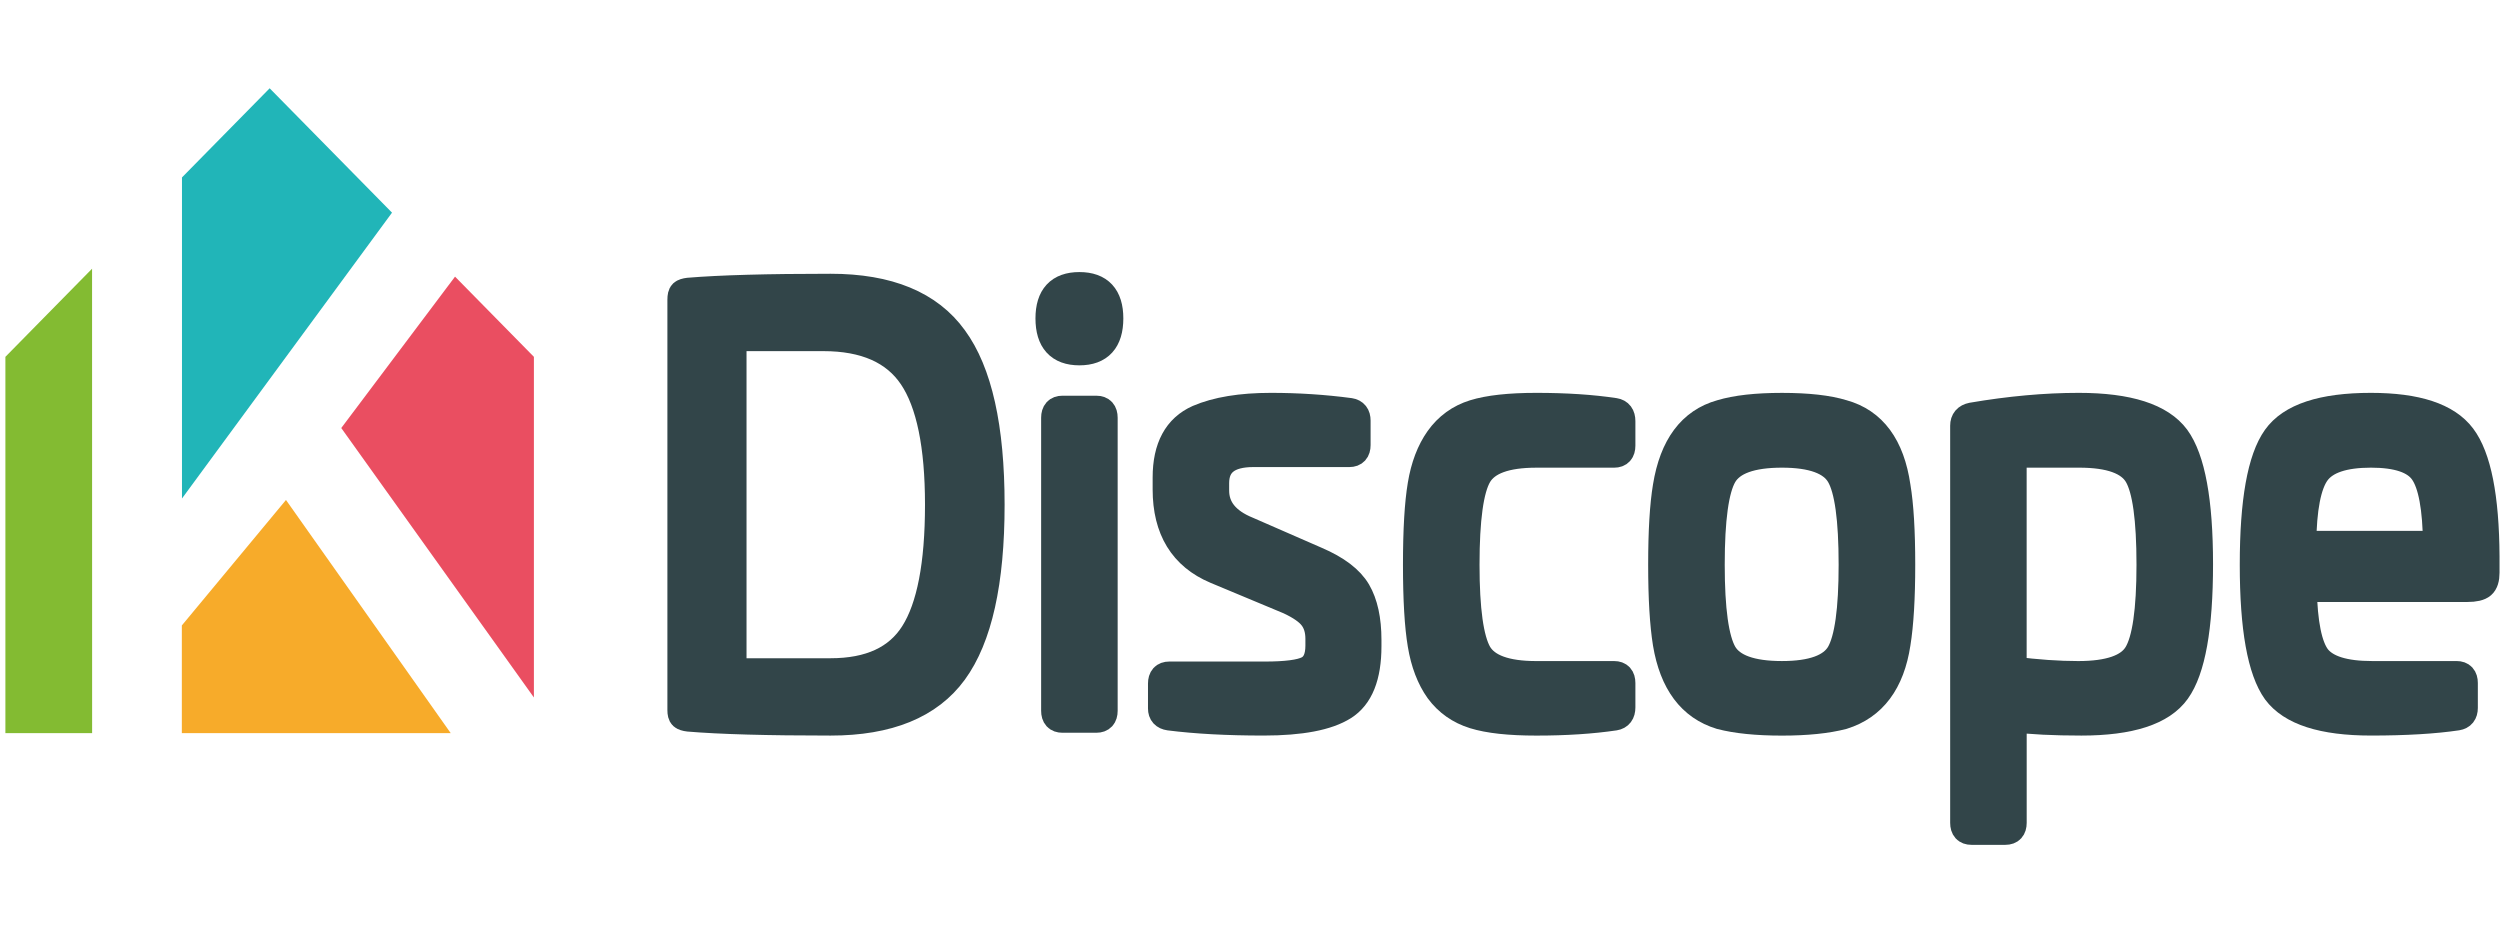
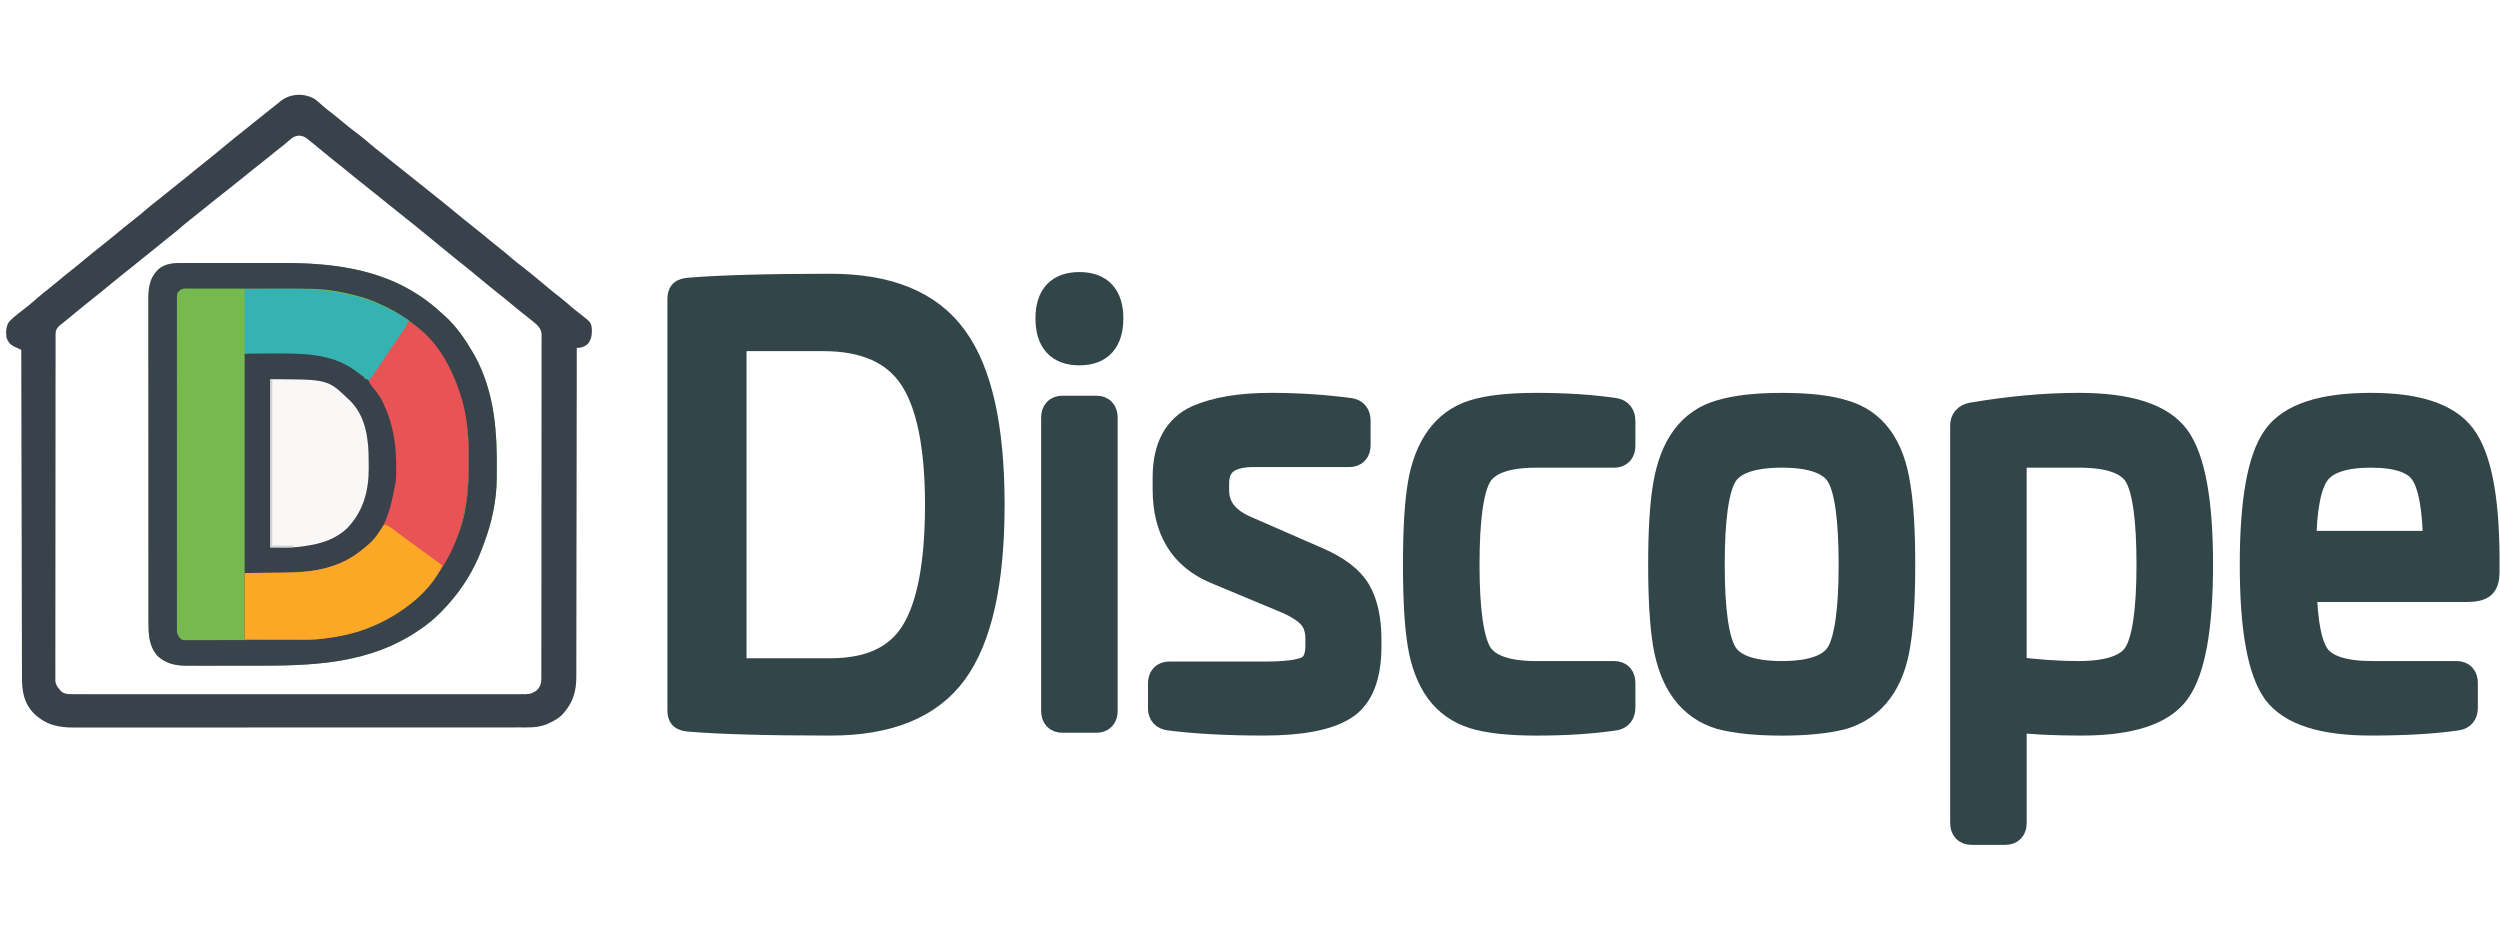
- <svg xmlns="http://www.w3.org/2000/svg" version="1.1" id="Layer_1" x="0px" y="0px" width="139px" height="52px" viewBox="0 0 139 52" enable-background="new 0 0 139 52" xml:space="preserve">
+ <svg xmlns="http://www.w3.org/2000/svg" xmlns:ns1="https://boxy-svg.com" version="1.1" id="Layer_1" x="0px" y="0px" width="139px" height="52px" viewBox="0 0 139 52" enable-background="new 0 0 139 52">
+   <defs>
+     <ns1:export>
+       <ns1:file format="svg" path="logo/kaleo.svg" />
+     </ns1:export>
+   </defs>
  <g>
-     <polygon id="Fill_yellow" fill="#F7AB2A" points="10.11,34.775 10.11,40.761 25.059,40.761 15.9,27.798  " />
-     <polygon id="Fill_red" fill="#EA4E61" points="29.685,38.779 29.685,19.84 25.3,15.381 18.974,23.798  " />
-     <polygon id="Fill_green" fill="#83BB32" points="0.3,19.84 0.3,40.761 5.122,40.761 5.119,14.94  " />
-     <polygon id="Fill_blue" fill="#21B5B8" points="14.993,4.909 10.118,9.865 10.118,27.716 21.796,11.824  " />
+     <path fill="#324549" stroke="#324549" stroke-width="1.5" stroke-miterlimit="10" d="M46.181,15.971c3.213,0,5.5,0.944,6.859,2.832 c1.377,1.878,2.066,4.962,2.066,9.259c0,4.302-0.689,7.396-2.066,9.285c-1.358,1.865-3.646,2.801-6.859,2.801 c-3.502,0-6.132-0.073-7.894-0.221c-0.173-0.021-0.287-0.059-0.344-0.111c-0.058-0.053-0.086-0.162-0.086-0.331V16.664 c0-0.189,0.028-0.309,0.086-0.362c0.058-0.053,0.172-0.09,0.344-0.111C40.049,16.045,42.679,15.971,46.181,15.971z M45.78,18.773 h-5.023v18.575h5.425c2.181,0,3.72-0.713,4.62-2.14c0.918-1.45,1.378-3.831,1.378-7.146c0-3.284-0.488-5.657-1.464-7.108 C49.739,19.501,48.094,18.773,45.78,18.773z" />
+     <path fill="#324549" stroke="#324549" stroke-width="1.5" stroke-miterlimit="10" d="M61.707,17.702 c0,1.239-0.563,1.861-1.692,1.861c-1.13,0-1.693-0.622-1.693-1.861c0-1.217,0.563-1.825,1.693-1.825 C61.144,15.877,61.707,16.485,61.707,17.702z M59.067,22.752h1.894c0.288,0,0.431,0.159,0.431,0.475v16.292 c0,0.315-0.144,0.472-0.431,0.472h-1.894c-0.287,0-0.43-0.156-0.43-0.472V23.227C58.638,22.912,58.78,22.752,59.067,22.752z" />
+     <path fill="#324549" stroke="#324549" stroke-width="1.5" stroke-miterlimit="10" d="M70.662,22.593 c1.493,0,2.957,0.095,4.393,0.286c0.269,0.042,0.4,0.211,0.4,0.506v1.36c0,0.315-0.144,0.474-0.428,0.474h-5.341 c-1.396,0-2.095,0.549-2.095,1.644v0.412c0,0.984,0.593,1.721,1.78,2.203l3.817,1.667c1.13,0.483,1.89,1.062,2.282,1.73 c0.392,0.672,0.589,1.575,0.589,2.707v0.347c0,1.679-0.449,2.802-1.35,3.367c-0.899,0.567-2.384,0.851-4.45,0.851 c-2.027,0-3.779-0.096-5.25-0.283c-0.288-0.043-0.431-0.2-0.431-0.472v-1.385c0-0.316,0.143-0.475,0.431-0.475h5.309 c1.187,0,1.985-0.103,2.396-0.313c0.411-0.209,0.616-0.651,0.616-1.321v-0.378c0-0.483-0.119-0.882-0.357-1.195 c-0.238-0.316-0.674-0.619-1.306-0.913l-4.076-1.701c-1.837-0.775-2.754-2.276-2.754-4.499v-0.664c0-1.665,0.593-2.763,1.78-3.29 C67.648,22.816,68.998,22.593,70.662,22.593z" />
+     <path fill="#324549" stroke="#324549" stroke-width="1.5" stroke-miterlimit="10" d="M85.416,22.593 c1.646,0,3.098,0.095,4.361,0.286c0.267,0.042,0.401,0.221,0.401,0.539v1.36c0,0.316-0.142,0.475-0.43,0.475h-4.333 c-1.686,0-2.756,0.39-3.215,1.17s-0.688,2.437-0.688,4.977c0,2.495,0.229,4.144,0.688,4.939c0.459,0.777,1.53,1.166,3.215,1.166 h4.333c0.288,0,0.43,0.157,0.43,0.473v1.353c0,0.314-0.135,0.493-0.401,0.535c-1.264,0.188-2.718,0.283-4.361,0.283 c-1.494,0-2.646-0.126-3.46-0.378c-0.814-0.253-1.469-0.712-1.967-1.386c-0.478-0.67-0.804-1.521-0.974-2.549 c-0.173-1.026-0.26-2.506-0.26-4.437c0-1.929,0.087-3.411,0.26-4.439c0.17-1.034,0.496-1.887,0.974-2.562 c0.498-0.697,1.152-1.171,1.967-1.425C82.77,22.721,83.922,22.593,85.416,22.593z" />
+     <path fill="#324549" stroke="#324549" stroke-width="1.5" stroke-miterlimit="10" d="M95.689,22.974 c0.842-0.253,1.969-0.38,3.388-0.38c1.434,0,2.563,0.127,3.387,0.38c1.683,0.465,2.686,1.825,3.013,4.081 c0.173,1.028,0.26,2.478,0.26,4.345c0,1.847-0.087,3.306-0.26,4.376c-0.327,2.16-1.331,3.504-3.013,4.028 c-0.881,0.229-2.011,0.346-3.387,0.346c-1.399,0-2.537-0.116-3.416-0.346c-1.647-0.503-2.649-1.845-3.014-4.028 c-0.173-1.07-0.259-2.529-0.259-4.376c0-1.866,0.087-3.315,0.259-4.345C93.012,24.799,94.024,23.439,95.689,22.974z M99.077,25.252 c-1.705,0-2.784,0.39-3.244,1.17c-0.459,0.781-0.688,2.437-0.688,4.977c0,2.495,0.228,4.144,0.688,4.939 c0.46,0.777,1.539,1.166,3.244,1.166c1.682,0,2.754-0.389,3.212-1.166c0.46-0.796,0.689-2.444,0.689-4.939 c0-2.54-0.229-4.197-0.689-4.977C101.831,25.642,100.759,25.252,99.077,25.252z" />
+     <path fill="#324549" stroke="#324549" stroke-width="1.5" stroke-miterlimit="10" d="M115.579,22.593 c2.755,0,4.562,0.582,5.423,1.74c0.861,1.182,1.293,3.53,1.293,7.034c0,3.525-0.421,5.875-1.263,7.05 c-0.822,1.154-2.593,1.731-5.308,1.731c-1.532,0-2.795-0.064-3.79-0.188v5.791c0,0.313-0.144,0.472-0.431,0.472h-1.894 c-0.287,0-0.43-0.158-0.43-0.472V23.67c0-0.295,0.152-0.475,0.459-0.538C111.743,22.773,113.724,22.593,115.579,22.593z M115.605,25.252h-3.673v12.001c1.32,0.168,2.525,0.252,3.615,0.252c1.723,0,2.813-0.378,3.273-1.134 c0.478-0.775,0.719-2.435,0.719-4.972c0-2.54-0.231-4.197-0.69-4.977C118.391,25.642,117.311,25.252,115.605,25.252z" />
+     <path fill="#324549" stroke="#324549" stroke-width="1.5" stroke-miterlimit="10" d="M131.824,22.593 c2.544,0,4.236,0.559,5.079,1.678c0.861,1.139,1.301,3.363,1.321,6.657v0.911c0,0.337-0.072,0.567-0.216,0.692 s-0.418,0.189-0.819,0.189h-9.125c0.038,1.932,0.297,3.211,0.775,3.839c0.497,0.629,1.512,0.945,3.042,0.945h4.707 c0.286,0,0.43,0.156,0.43,0.471v1.385c0,0.295-0.134,0.461-0.4,0.503c-1.264,0.188-2.86,0.284-4.794,0.284 c-2.681,0-4.438-0.567-5.28-1.7c-0.843-1.175-1.263-3.525-1.263-7.05c0-3.523,0.42-5.883,1.263-7.065 C127.366,23.175,129.125,22.593,131.824,22.593z M131.824,25.252c-1.512,0-2.518,0.337-3.016,1.012 c-0.496,0.675-0.756,2.01-0.773,4.001h7.433c-0.019-2.013-0.267-3.358-0.745-4.033C134.263,25.577,133.297,25.252,131.824,25.252z" />
  </g>
-   <g>
-     <path fill="#324549" stroke="#324549" stroke-width="1.5" stroke-miterlimit="10" d="M46.181,15.971c3.213,0,5.5,0.944,6.859,2.832   c1.377,1.878,2.066,4.962,2.066,9.259c0,4.302-0.689,7.396-2.066,9.285c-1.358,1.865-3.646,2.801-6.859,2.801   c-3.502,0-6.132-0.073-7.894-0.221c-0.173-0.021-0.287-0.059-0.344-0.111c-0.058-0.053-0.086-0.162-0.086-0.331V16.664   c0-0.189,0.028-0.309,0.086-0.362c0.058-0.053,0.172-0.09,0.344-0.111C40.049,16.045,42.679,15.971,46.181,15.971z M45.78,18.773   h-5.023v18.575h5.425c2.181,0,3.72-0.713,4.62-2.14c0.918-1.45,1.378-3.831,1.378-7.146c0-3.284-0.488-5.657-1.464-7.108   C49.739,19.501,48.094,18.773,45.78,18.773z" />
-     <path fill="#324549" stroke="#324549" stroke-width="1.5" stroke-miterlimit="10" d="M61.707,17.702   c0,1.239-0.563,1.861-1.692,1.861c-1.13,0-1.693-0.622-1.693-1.861c0-1.217,0.563-1.825,1.693-1.825   C61.144,15.877,61.707,16.485,61.707,17.702z M59.067,22.752h1.894c0.288,0,0.431,0.159,0.431,0.475v16.292   c0,0.315-0.144,0.472-0.431,0.472h-1.894c-0.287,0-0.43-0.156-0.43-0.472V23.227C58.638,22.912,58.78,22.752,59.067,22.752z" />
-     <path fill="#324549" stroke="#324549" stroke-width="1.5" stroke-miterlimit="10" d="M70.662,22.593   c1.493,0,2.957,0.095,4.393,0.286c0.269,0.042,0.4,0.211,0.4,0.506v1.36c0,0.315-0.144,0.474-0.428,0.474h-5.341   c-1.396,0-2.095,0.549-2.095,1.644v0.412c0,0.984,0.593,1.721,1.78,2.203l3.817,1.667c1.13,0.483,1.89,1.062,2.282,1.73   c0.392,0.672,0.589,1.575,0.589,2.707v0.347c0,1.679-0.449,2.802-1.35,3.367c-0.899,0.567-2.384,0.851-4.45,0.851   c-2.027,0-3.779-0.096-5.25-0.283c-0.288-0.043-0.431-0.2-0.431-0.472v-1.385c0-0.316,0.143-0.475,0.431-0.475h5.309   c1.187,0,1.985-0.103,2.396-0.313c0.411-0.209,0.616-0.651,0.616-1.321v-0.378c0-0.483-0.119-0.882-0.357-1.195   c-0.238-0.316-0.674-0.619-1.306-0.913l-4.076-1.701c-1.837-0.775-2.754-2.276-2.754-4.499v-0.664c0-1.665,0.593-2.763,1.78-3.29   C67.648,22.816,68.998,22.593,70.662,22.593z" />
-     <path fill="#324549" stroke="#324549" stroke-width="1.5" stroke-miterlimit="10" d="M85.416,22.593   c1.646,0,3.098,0.095,4.361,0.286c0.267,0.042,0.401,0.221,0.401,0.539v1.36c0,0.316-0.142,0.475-0.43,0.475h-4.333   c-1.686,0-2.756,0.39-3.215,1.17s-0.688,2.437-0.688,4.977c0,2.495,0.229,4.144,0.688,4.939c0.459,0.777,1.53,1.166,3.215,1.166   h4.333c0.288,0,0.43,0.157,0.43,0.473v1.353c0,0.314-0.135,0.493-0.401,0.535c-1.264,0.188-2.718,0.283-4.361,0.283   c-1.494,0-2.646-0.126-3.46-0.378c-0.814-0.253-1.469-0.712-1.967-1.386c-0.478-0.67-0.804-1.521-0.974-2.549   c-0.173-1.026-0.26-2.506-0.26-4.437c0-1.929,0.087-3.411,0.26-4.439c0.17-1.034,0.496-1.887,0.974-2.562   c0.498-0.697,1.152-1.171,1.967-1.425C82.77,22.721,83.922,22.593,85.416,22.593z" />
-     <path fill="#324549" stroke="#324549" stroke-width="1.5" stroke-miterlimit="10" d="M95.689,22.974   c0.842-0.253,1.969-0.38,3.388-0.38c1.434,0,2.563,0.127,3.387,0.38c1.683,0.465,2.686,1.825,3.013,4.081   c0.173,1.028,0.26,2.478,0.26,4.345c0,1.847-0.087,3.306-0.26,4.376c-0.327,2.16-1.331,3.504-3.013,4.028   c-0.881,0.229-2.011,0.346-3.387,0.346c-1.399,0-2.537-0.116-3.416-0.346c-1.647-0.503-2.649-1.845-3.014-4.028   c-0.173-1.07-0.259-2.529-0.259-4.376c0-1.866,0.087-3.315,0.259-4.345C93.012,24.799,94.024,23.439,95.689,22.974z M99.077,25.252   c-1.705,0-2.784,0.39-3.244,1.17c-0.459,0.781-0.688,2.437-0.688,4.977c0,2.495,0.228,4.144,0.688,4.939   c0.46,0.777,1.539,1.166,3.244,1.166c1.682,0,2.754-0.389,3.212-1.166c0.46-0.796,0.689-2.444,0.689-4.939   c0-2.54-0.229-4.197-0.689-4.977C101.831,25.642,100.759,25.252,99.077,25.252z" />
-     <path fill="#324549" stroke="#324549" stroke-width="1.5" stroke-miterlimit="10" d="M115.579,22.593   c2.755,0,4.562,0.582,5.423,1.74c0.861,1.182,1.293,3.53,1.293,7.034c0,3.525-0.421,5.875-1.263,7.05   c-0.822,1.154-2.593,1.731-5.308,1.731c-1.532,0-2.795-0.064-3.79-0.188v5.791c0,0.313-0.144,0.472-0.431,0.472h-1.894   c-0.287,0-0.43-0.158-0.43-0.472V23.67c0-0.295,0.152-0.475,0.459-0.538C111.743,22.773,113.724,22.593,115.579,22.593z    M115.605,25.252h-3.673v12.001c1.32,0.168,2.525,0.252,3.615,0.252c1.723,0,2.813-0.378,3.273-1.134   c0.478-0.775,0.719-2.435,0.719-4.972c0-2.54-0.231-4.197-0.69-4.977C118.391,25.642,117.311,25.252,115.605,25.252z" />
-     <path fill="#324549" stroke="#324549" stroke-width="1.5" stroke-miterlimit="10" d="M131.824,22.593   c2.544,0,4.236,0.559,5.079,1.678c0.861,1.139,1.301,3.363,1.321,6.657v0.911c0,0.337-0.072,0.567-0.216,0.692   s-0.418,0.189-0.819,0.189h-9.125c0.038,1.932,0.297,3.211,0.775,3.839c0.497,0.629,1.512,0.945,3.042,0.945h4.707   c0.286,0,0.43,0.156,0.43,0.471v1.385c0,0.295-0.134,0.461-0.4,0.503c-1.264,0.188-2.86,0.284-4.794,0.284   c-2.681,0-4.438-0.567-5.28-1.7c-0.843-1.175-1.263-3.525-1.263-7.05c0-3.523,0.42-5.883,1.263-7.065   C127.366,23.175,129.125,22.593,131.824,22.593z M131.824,25.252c-1.512,0-2.518,0.337-3.016,1.012   c-0.496,0.675-0.756,2.01-0.773,4.001h7.433c-0.019-2.013-0.267-3.358-0.745-4.033C134.263,25.577,133.297,25.252,131.824,25.252z" />
+   <g style="" transform="matrix(0.413445, 0, 0, 0.402375, 0.15685, -12.72454)">
+     <path d="M 24.497 67.967 C 24.676 67.967 24.855 67.967 25.039 67.966 C 25.525 67.964 26.01 67.965 26.501 67.966 C 27.015 67.967 27.529 67.966 28.042 67.965 C 28.91 67.965 29.777 67.966 30.645 67.967 C 31.635 67.97 32.625 67.968 33.62 67.967 C 34.478 67.965 35.336 67.965 36.194 67.966 C 36.703 67.966 37.212 67.966 37.721 67.965 C 43.959 67.952 50.342 68.723 55.65 72.219 C 55.768 72.296 55.768 72.296 55.891 72.375 C 57.06 73.148 58.097 74.012 59.106 74.975 C 59.229 75.089 59.356 75.202 59.479 75.318 C 61.025 76.779 62.185 78.52 63.227 80.357 C 63.297 80.481 63.368 80.605 63.443 80.733 C 66.192 85.882 66.503 91.473 66.423 97.164 C 66.418 97.381 66.418 97.599 66.418 97.817 C 66.404 100.795 65.73 103.954 64.693 106.739 C 64.608 106.967 64.528 107.194 64.448 107.423 C 63.377 110.347 61.845 112.926 59.771 115.27 C 59.71 115.338 59.653 115.407 59.587 115.477 C 58.705 116.472 57.791 117.36 56.716 118.158 C 56.645 118.21 56.574 118.262 56.504 118.316 C 49.47 123.512 41.564 123.632 33.129 123.606 C 32.295 123.604 31.46 123.606 30.626 123.608 C 29.806 123.611 28.99 123.611 28.174 123.61 C 27.689 123.609 27.208 123.609 26.722 123.611 C 26.19 123.612 25.652 123.61 25.115 123.607 C 24.959 123.608 24.804 123.609 24.643 123.61 C 23.177 123.595 21.885 123.296 20.81 122.262 C 19.655 120.901 19.589 119.354 19.594 117.656 C 19.594 117.458 19.594 117.259 19.589 117.06 C 19.589 116.516 19.589 115.972 19.589 115.428 C 19.589 114.841 19.589 114.253 19.589 113.666 C 19.589 112.516 19.589 111.366 19.589 110.215 C 19.589 109.281 19.589 108.345 19.585 107.41 C 19.585 107.277 19.585 107.144 19.585 107.007 C 19.585 106.736 19.585 106.466 19.585 106.195 C 19.585 103.66 19.585 101.124 19.585 98.587 C 19.585 96.268 19.585 93.949 19.585 91.631 C 19.58 89.248 19.58 86.866 19.58 84.484 C 19.58 83.147 19.58 81.81 19.575 80.473 C 19.575 79.334 19.575 78.196 19.575 77.058 C 19.58 76.477 19.58 75.897 19.575 75.316 C 19.575 74.784 19.575 74.253 19.575 73.72 C 19.575 73.529 19.575 73.337 19.575 73.145 C 19.566 71.537 19.679 70.155 20.825 68.937 C 21.833 67.942 23.154 67.961 24.497 67.967 Z" fill="#76B94F" style="stroke-width: 1;" />
+     <path d="M 41.96 45.312 C 42.308 45.589 42.634 45.88 42.959 46.186 C 43.265 46.472 43.581 46.729 43.911 46.985 C 44.487 47.43 45.033 47.897 45.58 48.371 C 46.311 49.001 47.056 49.6 47.82 50.182 C 48.395 50.627 48.942 51.1 49.484 51.589 C 49.932 51.991 50.403 52.365 50.875 52.743 C 51.299 53.083 51.714 53.43 52.129 53.777 C 52.897 54.422 53.675 55.053 54.453 55.68 C 55.311 56.369 56.16 57.064 57.003 57.77 C 57.456 58.148 57.909 58.52 58.366 58.889 C 59.087 59.467 59.794 60.065 60.497 60.662 C 61.459 61.479 62.425 62.291 63.41 63.081 C 64.089 63.627 64.754 64.194 65.414 64.763 C 65.909 65.19 66.414 65.609 66.927 66.017 C 67.394 66.391 67.842 66.774 68.29 67.173 C 68.813 67.647 69.36 68.089 69.916 68.525 C 71.062 69.429 72.165 70.387 73.268 71.339 C 73.877 71.859 74.494 72.362 75.121 72.861 C 75.574 73.234 76.012 73.628 76.446 74.023 C 76.804 74.336 77.177 74.631 77.549 74.926 C 79.11 76.172 79.11 76.172 79.213 77.101 C 79.237 77.898 79.162 78.535 78.648 79.175 C 78.181 79.555 77.804 79.7 77.186 79.7 C 77.186 79.799 77.186 79.898 77.186 80 C 77.181 85.872 77.172 91.744 77.163 97.615 C 77.163 98.32 77.158 99.026 77.158 99.731 C 77.158 99.872 77.158 100.012 77.158 100.157 C 77.153 102.429 77.153 104.701 77.148 106.973 C 77.148 109.306 77.144 111.638 77.139 113.971 C 77.134 115.409 77.134 116.847 77.134 118.286 C 77.134 119.273 77.13 120.261 77.13 121.248 C 77.125 121.817 77.125 122.386 77.125 122.955 C 77.13 123.477 77.125 123.999 77.125 124.522 C 77.12 124.709 77.12 124.897 77.125 125.085 C 77.134 127.243 76.63 128.882 75.14 130.471 C 74.636 130.944 74.089 131.25 73.462 131.545 C 73.367 131.592 73.273 131.639 73.174 131.687 C 71.944 132.211 70.699 132.144 69.384 132.138 C 69.12 132.138 68.851 132.14 68.587 132.141 C 67.856 132.143 67.125 132.142 66.395 132.141 C 65.607 132.14 64.82 132.142 64.033 132.144 C 62.576 132.147 61.124 132.147 59.667 132.146 C 58.324 132.145 56.98 132.145 55.636 132.146 C 55.457 132.146 55.278 132.146 55.099 132.146 C 54.825 132.146 54.552 132.147 54.283 132.147 C 51.756 132.148 49.229 132.149 46.702 132.147 C 46.608 132.147 46.509 132.147 46.415 132.147 C 45.642 132.147 44.868 132.146 44.095 132.146 C 41.078 132.144 38.065 132.145 35.048 132.148 C 31.658 132.153 28.273 132.155 24.884 132.153 C 24.521 132.153 24.158 132.153 23.795 132.153 C 23.71 132.153 23.62 132.153 23.526 132.153 C 22.187 132.152 20.843 132.154 19.5 132.156 C 17.972 132.158 16.445 132.158 14.917 132.155 C 14.139 132.153 13.362 132.153 12.584 132.156 C 11.867 132.158 11.155 132.157 10.443 132.154 C 10.184 132.153 9.929 132.153 9.67 132.155 C 7.468 132.169 5.851 131.816 4.215 130.249 C 2.801 128.759 2.575 127.135 2.575 125.167 C 2.575 124.972 2.575 124.777 2.575 124.582 C 2.57 124.047 2.57 123.512 2.57 122.977 C 2.57 122.4 2.565 121.822 2.565 121.245 C 2.565 120.245 2.561 119.245 2.561 118.245 C 2.556 116.799 2.556 115.354 2.551 113.908 C 2.547 111.563 2.542 109.217 2.537 106.872 C 2.532 104.594 2.528 102.315 2.523 100.037 C 2.523 99.896 2.523 99.756 2.523 99.611 C 2.518 98.907 2.518 98.202 2.514 97.497 C 2.499 91.652 2.49 85.808 2.481 79.963 C 2.386 79.92 2.297 79.876 2.202 79.831 C 2.018 79.745 2.018 79.745 1.835 79.656 C 1.655 79.571 1.655 79.571 1.472 79.484 C 0.925 79.184 0.68 78.833 0.486 78.257 C 0.411 77.473 0.397 76.683 0.887 76.025 C 1.622 75.268 2.481 74.627 3.306 73.967 C 3.683 73.657 4.046 73.335 4.409 73.007 C 4.989 72.48 5.587 71.983 6.2 71.494 C 6.672 71.109 7.134 70.713 7.6 70.315 C 8.279 69.729 8.972 69.155 9.675 68.593 C 10.142 68.213 10.599 67.82 11.056 67.428 C 11.744 66.835 12.437 66.255 13.149 65.686 C 14.017 64.987 14.87 64.267 15.719 63.546 C 15.879 63.409 16.035 63.274 16.195 63.137 C 16.275 63.071 16.351 63.005 16.435 62.936 C 16.883 62.557 17.336 62.187 17.798 61.825 C 18.364 61.386 18.892 60.919 19.42 60.443 C 19.882 60.038 20.358 59.658 20.834 59.276 C 21.258 58.936 21.673 58.589 22.088 58.24 C 22.611 57.8 23.139 57.365 23.672 56.935 C 24.318 56.417 24.954 55.883 25.586 55.345 C 26.053 54.947 26.524 54.556 27.005 54.171 C 27.882 53.466 28.74 52.735 29.598 52.006 C 30.574 51.175 31.55 50.35 32.549 49.549 C 32.964 49.212 33.374 48.871 33.785 48.527 C 34.426 47.992 35.067 47.462 35.718 46.941 C 36.019 46.699 36.316 46.456 36.613 46.211 C 36.788 46.066 36.962 45.923 37.141 45.779 C 37.264 45.677 37.264 45.677 37.387 45.573 C 38.692 44.52 40.522 44.46 41.96 45.312 Z M 38.593 50.948 C 38.471 51.057 38.348 51.164 38.216 51.276 C 38.094 51.387 37.966 51.498 37.839 51.612 C 37.603 51.805 37.363 51.996 37.123 52.187 C 36.505 52.684 35.897 53.191 35.293 53.701 C 34.718 54.179 34.143 54.648 33.558 55.115 C 33.143 55.452 32.733 55.796 32.323 56.14 C 31.687 56.672 31.05 57.197 30.404 57.715 C 29.131 58.74 27.863 59.769 26.609 60.822 C 26.161 61.197 25.709 61.566 25.251 61.932 C 24.667 62.402 24.106 62.893 23.55 63.393 C 23.097 63.793 22.625 64.169 22.149 64.547 C 21.701 64.91 21.263 65.282 20.825 65.656 C 20.155 66.223 19.481 66.778 18.802 67.327 C 18.312 67.723 17.826 68.128 17.345 68.533 C 16.897 68.908 16.445 69.279 15.987 69.643 C 15.398 70.119 14.818 70.608 14.243 71.103 C 13.555 71.696 12.857 72.276 12.15 72.845 C 11.028 73.748 9.934 74.682 8.84 75.612 C 8.765 75.674 8.694 75.735 8.619 75.799 C 8.548 75.859 8.477 75.918 8.407 75.98 C 8.265 76.099 8.119 76.215 7.973 76.33 C 7.577 76.64 7.313 76.871 7.134 77.338 C 7.091 77.726 7.091 77.726 7.096 78.163 C 7.096 78.333 7.096 78.504 7.096 78.68 C 7.096 78.87 7.096 79.059 7.096 79.249 C 7.096 79.45 7.096 79.652 7.096 79.853 C 7.091 80.407 7.091 80.961 7.096 81.515 C 7.096 82.112 7.091 82.709 7.091 83.306 C 7.091 84.477 7.087 85.647 7.087 86.817 C 7.087 87.768 7.087 88.719 7.087 89.67 C 7.082 92.365 7.082 95.06 7.082 97.754 C 7.082 97.973 7.082 97.973 7.082 98.195 C 7.082 98.34 7.082 98.486 7.082 98.636 C 7.082 100.995 7.082 103.354 7.077 105.713 C 7.072 108.134 7.072 110.555 7.072 112.975 C 7.072 114.335 7.072 115.694 7.068 117.054 C 7.063 118.212 7.063 119.369 7.068 120.527 C 7.068 121.118 7.068 121.708 7.063 122.299 C 7.063 122.84 7.063 123.381 7.068 123.921 C 7.068 124.117 7.068 124.313 7.063 124.509 C 7.063 124.774 7.063 125.04 7.068 125.306 C 7.068 125.454 7.068 125.602 7.068 125.754 C 7.171 126.407 7.506 126.792 7.963 127.259 C 8.44 127.543 8.845 127.549 9.387 127.543 C 9.548 127.544 9.548 127.544 9.713 127.545 C 10.071 127.547 10.429 127.545 10.787 127.543 C 11.042 127.544 11.301 127.545 11.561 127.546 C 12.272 127.548 12.984 127.547 13.696 127.545 C 14.465 127.544 15.233 127.546 16.002 127.547 C 17.506 127.55 19.009 127.549 20.513 127.548 C 21.739 127.546 22.96 127.546 24.181 127.547 C 24.356 127.547 24.53 127.547 24.709 127.547 C 25.063 127.547 25.416 127.547 25.77 127.548 C 28.99 127.549 32.205 127.548 35.425 127.545 C 38.362 127.542 41.304 127.543 44.241 127.545 C 47.542 127.548 50.842 127.549 54.142 127.547 C 54.495 127.547 54.849 127.547 55.198 127.547 C 55.372 127.546 55.547 127.546 55.721 127.546 C 56.942 127.546 58.168 127.547 59.389 127.548 C 60.874 127.55 62.364 127.549 63.849 127.546 C 64.613 127.545 65.372 127.545 66.131 127.546 C 66.824 127.548 67.521 127.547 68.215 127.544 C 68.464 127.543 68.719 127.544 68.969 127.545 C 69.313 127.546 69.652 127.545 69.997 127.543 C 70.143 127.545 70.143 127.545 70.294 127.546 C 70.968 127.536 71.345 127.366 71.868 126.952 C 72.359 126.4 72.415 125.945 72.42 125.225 C 72.42 125.056 72.42 124.885 72.42 124.71 C 72.42 124.521 72.42 124.331 72.42 124.141 C 72.42 123.94 72.42 123.74 72.42 123.539 C 72.42 122.986 72.42 122.433 72.42 121.88 C 72.42 121.284 72.425 120.688 72.425 120.092 C 72.425 118.789 72.425 117.485 72.425 116.181 C 72.429 115.368 72.429 114.555 72.429 113.741 C 72.429 111.49 72.429 109.239 72.434 106.987 C 72.434 106.843 72.434 106.699 72.434 106.55 C 72.434 106.406 72.434 106.261 72.434 106.113 C 72.434 105.82 72.434 105.527 72.434 105.235 C 72.434 105.089 72.434 104.944 72.434 104.794 C 72.434 102.44 72.434 100.085 72.439 97.731 C 72.443 95.315 72.443 92.9 72.443 90.484 C 72.443 89.127 72.443 87.77 72.448 86.413 C 72.448 85.258 72.448 84.103 72.448 82.948 C 72.448 82.358 72.448 81.768 72.448 81.178 C 72.453 80.639 72.453 80.099 72.448 79.56 C 72.448 79.364 72.448 79.169 72.453 78.974 C 72.453 78.708 72.453 78.443 72.448 78.178 C 72.448 78.03 72.448 77.883 72.448 77.731 C 72.363 77.037 71.991 76.632 71.468 76.189 C 71.364 76.098 71.255 76.008 71.147 75.914 C 70.685 75.533 70.218 75.159 69.751 74.785 C 69.275 74.399 68.813 73.998 68.347 73.597 C 67.658 73.007 66.965 72.43 66.258 71.864 C 65.424 71.185 64.603 70.481 63.783 69.782 C 62.892 69.022 61.996 68.272 61.082 67.538 C 60.483 67.053 59.898 66.554 59.314 66.055 C 58.87 65.679 58.423 65.307 57.979 64.934 C 57.451 64.496 56.928 64.055 56.405 63.611 C 55.665 62.982 54.92 62.363 54.161 61.755 C 53.746 61.419 53.336 61.078 52.925 60.734 C 52.397 60.292 51.869 59.853 51.332 59.421 C 50.719 58.929 50.116 58.428 49.517 57.924 C 49.064 57.546 48.607 57.173 48.15 56.804 C 47.504 56.286 46.872 55.752 46.24 55.213 C 45.656 54.718 45.062 54.235 44.463 53.756 C 44.109 53.469 43.761 53.175 43.416 52.88 C 43.1 52.611 42.785 52.344 42.469 52.079 C 42.304 51.941 42.139 51.802 41.978 51.663 C 41.738 51.458 41.493 51.256 41.243 51.054 C 41.135 50.961 41.135 50.961 41.026 50.864 C 40.635 50.551 40.319 50.386 39.824 50.36 C 39.235 50.44 39.027 50.559 38.593 50.948 Z" fill="#39424B" style="stroke-width: 1;" />
+     <path d="M 54.59 76.025 C 58.621 78.445 60.827 83.253 61.94 87.582 C 62.519 89.972 62.647 92.339 62.628 94.789 C 62.623 95.227 62.623 95.664 62.623 96.102 C 62.628 97.984 62.557 99.777 62.166 101.62 C 62.1 101.975 62.043 102.33 61.982 102.686 C 60.959 108.023 57.763 113.182 53.208 116.27 C 46.764 120.497 40.21 119.995 32.521 119.995 C 32.521 106.958 32.521 93.92 32.521 80.488 C 34.02 80.34 34.02 80.34 34.53 80.335 C 34.647 80.334 34.765 80.333 34.883 80.331 C 35.006 80.331 35.124 80.331 35.251 80.33 C 35.378 80.329 35.51 80.328 35.642 80.328 C 35.916 80.326 36.194 80.326 36.467 80.325 C 36.877 80.324 37.288 80.32 37.698 80.316 C 41.498 80.295 45.255 80.816 48.206 83.376 C 48.678 83.843 48.678 83.843 49.272 84.032 C 49.503 83.711 49.715 83.389 49.927 83.055 C 50.059 82.849 50.191 82.642 50.328 82.435 C 50.394 82.329 50.46 82.223 50.53 82.113 C 50.832 81.643 51.139 81.176 51.445 80.709 C 51.568 80.525 51.69 80.342 51.808 80.158 C 51.869 80.064 51.931 79.97 51.997 79.872 C 52.138 79.658 52.275 79.444 52.416 79.23 C 52.647 78.878 52.878 78.526 53.109 78.175 C 53.18 78.066 53.251 77.957 53.326 77.845 C 53.732 77.226 54.151 76.621 54.59 76.025 Z" fill="#39424B" style="stroke-width: 1;" />
+     <path d="M 24.497 67.967 C 24.676 67.967 24.855 67.967 25.039 67.966 C 25.525 67.964 26.01 67.965 26.501 67.966 C 27.015 67.967 27.529 67.966 28.042 67.965 C 28.91 67.965 29.777 67.966 30.645 67.967 C 31.635 67.97 32.625 67.968 33.62 67.967 C 34.478 67.965 35.336 67.965 36.194 67.966 C 36.703 67.966 37.212 67.966 37.721 67.965 C 43.959 67.952 50.342 68.723 55.65 72.219 C 55.768 72.296 55.768 72.296 55.891 72.375 C 57.06 73.148 58.097 74.012 59.106 74.975 C 59.229 75.089 59.356 75.202 59.479 75.318 C 61.025 76.779 62.185 78.52 63.227 80.357 C 63.297 80.481 63.368 80.605 63.443 80.733 C 66.192 85.882 66.503 91.473 66.423 97.164 C 66.418 97.381 66.418 97.599 66.418 97.817 C 66.404 100.795 65.73 103.954 64.693 106.739 C 64.608 106.967 64.528 107.194 64.448 107.423 C 63.377 110.347 61.845 112.926 59.771 115.27 C 59.71 115.338 59.653 115.407 59.587 115.477 C 58.705 116.472 57.791 117.36 56.716 118.158 C 56.645 118.21 56.574 118.262 56.504 118.316 C 49.47 123.512 41.564 123.632 33.129 123.606 C 32.295 123.604 31.46 123.606 30.626 123.608 C 29.806 123.611 28.99 123.611 28.174 123.61 C 27.689 123.609 27.208 123.609 26.722 123.611 C 26.19 123.612 25.652 123.61 25.115 123.607 C 24.959 123.608 24.804 123.609 24.643 123.61 C 23.177 123.595 21.885 123.296 20.81 122.262 C 19.655 120.901 19.589 119.354 19.594 117.656 C 19.594 117.458 19.594 117.259 19.589 117.06 C 19.589 116.516 19.589 115.972 19.589 115.428 C 19.589 114.841 19.589 114.253 19.589 113.666 C 19.589 112.516 19.589 111.366 19.589 110.215 C 19.589 109.281 19.589 108.345 19.585 107.41 C 19.585 107.277 19.585 107.144 19.585 107.007 C 19.585 106.736 19.585 106.466 19.585 106.195 C 19.585 103.66 19.585 101.124 19.585 98.587 C 19.585 96.268 19.585 93.949 19.585 91.631 C 19.58 89.248 19.58 86.866 19.58 84.484 C 19.58 83.147 19.58 81.81 19.575 80.473 C 19.575 79.334 19.575 78.196 19.575 77.058 C 19.58 76.477 19.58 75.897 19.575 75.316 C 19.575 74.784 19.575 74.253 19.575 73.72 C 19.575 73.529 19.575 73.337 19.575 73.145 C 19.566 71.537 19.679 70.155 20.825 68.937 C 21.833 67.942 23.154 67.961 24.497 67.967 Z M 23.484 72.087 C 23.403 72.464 23.403 72.464 23.418 72.888 C 23.413 73.053 23.413 73.219 23.413 73.389 C 23.413 73.573 23.413 73.757 23.413 73.94 C 23.413 74.135 23.413 74.33 23.413 74.525 C 23.408 75.061 23.413 75.597 23.413 76.134 C 23.413 76.712 23.413 77.29 23.413 77.868 C 23.408 79.001 23.408 80.134 23.408 81.266 C 23.413 82.187 23.413 83.107 23.413 84.028 C 23.413 84.159 23.413 84.29 23.413 84.424 C 23.413 84.69 23.413 84.956 23.408 85.222 C 23.408 87.717 23.413 90.211 23.413 92.706 C 23.418 94.847 23.418 96.989 23.413 99.13 C 23.408 101.616 23.408 104.101 23.413 106.586 C 23.413 106.851 23.413 107.116 23.413 107.381 C 23.413 107.511 23.413 107.642 23.413 107.776 C 23.413 108.696 23.413 109.615 23.408 110.535 C 23.408 111.655 23.408 112.776 23.413 113.896 C 23.413 114.468 23.413 115.04 23.413 115.612 C 23.408 116.135 23.413 116.658 23.413 117.181 C 23.413 117.371 23.413 117.56 23.413 117.75 C 23.413 118.007 23.413 118.264 23.418 118.521 C 23.418 118.665 23.418 118.808 23.418 118.955 C 23.498 119.432 23.672 119.654 24.012 119.995 C 24.356 120.092 24.356 120.092 24.733 120.077 C 24.879 120.078 25.03 120.079 25.176 120.081 C 25.336 120.079 25.497 120.078 25.662 120.076 C 25.831 120.076 26.001 120.077 26.175 120.078 C 26.642 120.08 27.104 120.078 27.566 120.074 C 28.057 120.072 28.547 120.073 29.032 120.073 C 29.857 120.073 30.683 120.071 31.503 120.066 C 32.446 120.061 33.393 120.06 34.336 120.061 C 35.251 120.062 36.165 120.061 37.08 120.058 C 37.462 120.057 37.849 120.056 38.235 120.057 C 41.941 120.057 45.528 119.757 49.003 118.42 C 49.111 118.383 49.22 118.346 49.333 118.308 C 51.723 117.451 53.821 115.934 55.65 114.22 C 55.844 114.044 55.844 114.044 56.037 113.865 C 58.253 111.785 59.677 109.24 60.836 106.476 C 60.912 106.301 60.912 106.301 60.992 106.122 C 62.378 102.912 62.68 99.196 62.651 95.748 C 62.647 95.245 62.651 94.742 62.656 94.239 C 62.661 87.942 60.822 81.979 56.334 77.403 C 54.59 75.68 52.459 74.369 50.2 73.4 C 49.96 73.296 49.96 73.296 49.715 73.19 C 48.635 72.75 47.527 72.458 46.396 72.186 C 46.193 72.137 46.193 72.137 45.99 72.089 C 44.312 71.703 42.676 71.523 40.955 71.524 C 40.767 71.524 40.583 71.523 40.399 71.522 C 39.899 71.519 39.404 71.519 38.909 71.519 C 38.598 71.519 38.287 71.518 37.976 71.518 C 36.887 71.515 35.802 71.514 34.713 71.514 C 33.705 71.514 32.691 71.511 31.682 71.507 C 30.81 71.503 29.938 71.502 29.065 71.503 C 28.547 71.503 28.028 71.502 27.51 71.499 C 27.024 71.497 26.534 71.497 26.048 71.498 C 25.784 71.499 25.52 71.497 25.256 71.494 C 25.02 71.496 25.02 71.496 24.78 71.498 C 24.648 71.498 24.511 71.498 24.37 71.497 C 23.908 71.582 23.771 71.726 23.484 72.087 Z" fill="#39434C" style="stroke-width: 1;" />
+     <path d="M 54.59 76.025 C 58.621 78.445 60.827 83.253 61.94 87.582 C 62.519 89.972 62.647 92.339 62.628 94.789 C 62.623 95.227 62.623 95.664 62.623 96.102 C 62.628 97.984 62.557 99.777 62.166 101.62 C 62.1 101.975 62.043 102.33 61.982 102.686 C 60.959 108.023 57.763 113.182 53.208 116.27 C 50.139 118.283 46.792 119.384 43.157 119.864 C 43.067 119.875 42.978 119.887 42.888 119.9 C 41.813 120.023 40.739 120.012 39.659 120.008 C 39.48 120.008 39.296 120.008 39.112 120.008 C 38.438 120.007 37.764 120.005 37.09 120.003 C 35.581 120.001 34.077 119.998 32.521 119.995 C 32.521 116.963 32.521 113.931 32.521 110.807 C 36.142 110.766 36.142 110.766 37.269 110.756 C 39.555 110.728 41.875 110.661 44.062 109.929 C 44.166 109.896 44.265 109.863 44.373 109.828 C 46.184 109.21 47.603 108.278 49.003 107.001 C 49.093 106.925 49.182 106.848 49.276 106.769 C 51.431 104.839 52.148 101.905 52.643 99.2 C 52.685 98.946 52.737 98.691 52.798 98.44 C 52.878 97.971 52.888 97.506 52.897 97.031 C 52.897 96.93 52.902 96.829 52.902 96.724 C 52.944 93.462 52.624 90.585 51.266 87.576 C 51.209 87.45 51.158 87.324 51.101 87.194 C 50.729 86.397 50.215 85.724 49.668 85.038 C 49.451 84.75 49.286 84.489 49.14 84.163 C 49.187 84.097 49.234 84.031 49.286 83.963 C 49.814 83.236 50.304 82.492 50.785 81.735 C 51.459 80.666 52.152 79.607 52.85 78.552 C 52.902 78.478 52.949 78.405 52.996 78.329 C 53.515 77.55 54.033 76.777 54.59 76.025 Z" fill="#E85356" style="stroke-width: 1;" />
+     <path d="M 35.977 84.032 C 43.68 84.032 43.68 84.032 46.481 86.788 C 46.566 86.868 46.65 86.949 46.735 87.032 C 48.852 89.207 49.21 92.423 49.196 95.287 C 49.196 95.63 49.201 95.972 49.206 96.315 C 49.215 99.456 48.48 102.325 46.254 104.663 C 44.746 106.099 42.898 106.731 40.861 107.034 C 40.729 107.056 40.597 107.079 40.46 107.103 C 38.938 107.335 37.57 107.263 35.977 107.263 C 35.977 99.597 35.977 91.931 35.977 84.032 Z" fill="#F9F8F7" style="stroke-width: 1;" />
+     <path d="M 51.266 104.113 C 51.808 104.225 52.157 104.49 52.586 104.827 C 52.742 104.948 52.897 105.069 53.053 105.19 C 53.133 105.252 53.213 105.313 53.293 105.377 C 53.637 105.645 53.981 105.909 54.33 106.172 C 54.396 106.225 54.467 106.276 54.538 106.33 C 55.335 106.936 56.141 107.53 56.947 108.124 C 57.673 108.66 58.394 109.205 59.106 109.757 C 57.267 113.948 52.925 116.874 48.791 118.546 C 46.98 119.244 45.076 119.611 43.157 119.864 C 43.067 119.875 42.978 119.887 42.888 119.9 C 41.813 120.023 40.739 120.012 39.659 120.008 C 39.48 120.008 39.296 120.008 39.112 120.008 C 38.438 120.007 37.764 120.005 37.09 120.003 C 35.581 120.001 34.077 119.998 32.521 119.995 C 32.521 116.963 32.521 113.931 32.521 110.807 C 36.142 110.766 36.142 110.766 37.269 110.756 C 39.555 110.728 41.875 110.661 44.062 109.929 C 44.166 109.896 44.265 109.863 44.373 109.828 C 46.184 109.21 47.603 108.278 49.003 107.001 C 49.093 106.926 49.182 106.851 49.272 106.774 C 50.101 106.031 50.667 105.038 51.266 104.113 Z" fill="#FAA826" style="stroke-width: 1;" />
+     <path d="M 32.521 71.562 C 34.982 71.541 34.982 71.541 36.052 71.537 C 36.774 71.534 37.495 71.531 38.221 71.523 C 44.284 71.464 49.531 72.442 54.59 75.894 C 54.411 76.37 54.194 76.773 53.911 77.196 C 53.831 77.319 53.746 77.441 53.666 77.568 C 53.576 77.698 53.491 77.828 53.402 77.961 C 53.218 78.234 53.039 78.506 52.855 78.779 C 52.723 78.98 52.723 78.98 52.581 79.186 C 52.237 79.708 51.888 80.233 51.549 80.759 C 51.488 80.847 51.431 80.936 51.37 81.027 C 51.087 81.46 50.804 81.893 50.526 82.327 C 50.469 82.412 50.413 82.496 50.361 82.582 C 50.21 82.809 50.064 83.036 49.918 83.263 C 49.71 83.573 49.503 83.87 49.272 84.163 C 49.05 84.076 48.833 83.99 48.607 83.9 C 48.607 83.814 48.607 83.727 48.607 83.638 C 48.532 83.606 48.461 83.574 48.385 83.541 C 48.008 83.341 47.707 83.091 47.377 82.826 C 44.171 80.379 40.012 80.447 36.17 80.471 C 34.963 80.477 33.761 80.482 32.521 80.488 C 32.521 77.543 32.521 74.597 32.521 71.562 Z" fill="#36B2B2" style="stroke-width: 1;" />
+     <path d="M 35.977 84.032 C 36.33 84.032 36.679 84.032 37.042 84.032 C 37.042 84.075 37.042 84.118 37.042 84.163 C 36.778 84.163 36.514 84.163 36.246 84.163 C 36.246 91.7 36.246 99.236 36.246 107.001 C 37.165 107.001 38.084 107.001 39.037 107.001 C 39.037 107.088 39.037 107.174 39.037 107.263 C 38.028 107.263 37.019 107.263 35.977 107.263 C 35.977 99.597 35.977 91.931 35.977 84.032 Z" fill="#D3D5D7" style="stroke-width: 1;" />
  </g>
</svg>
